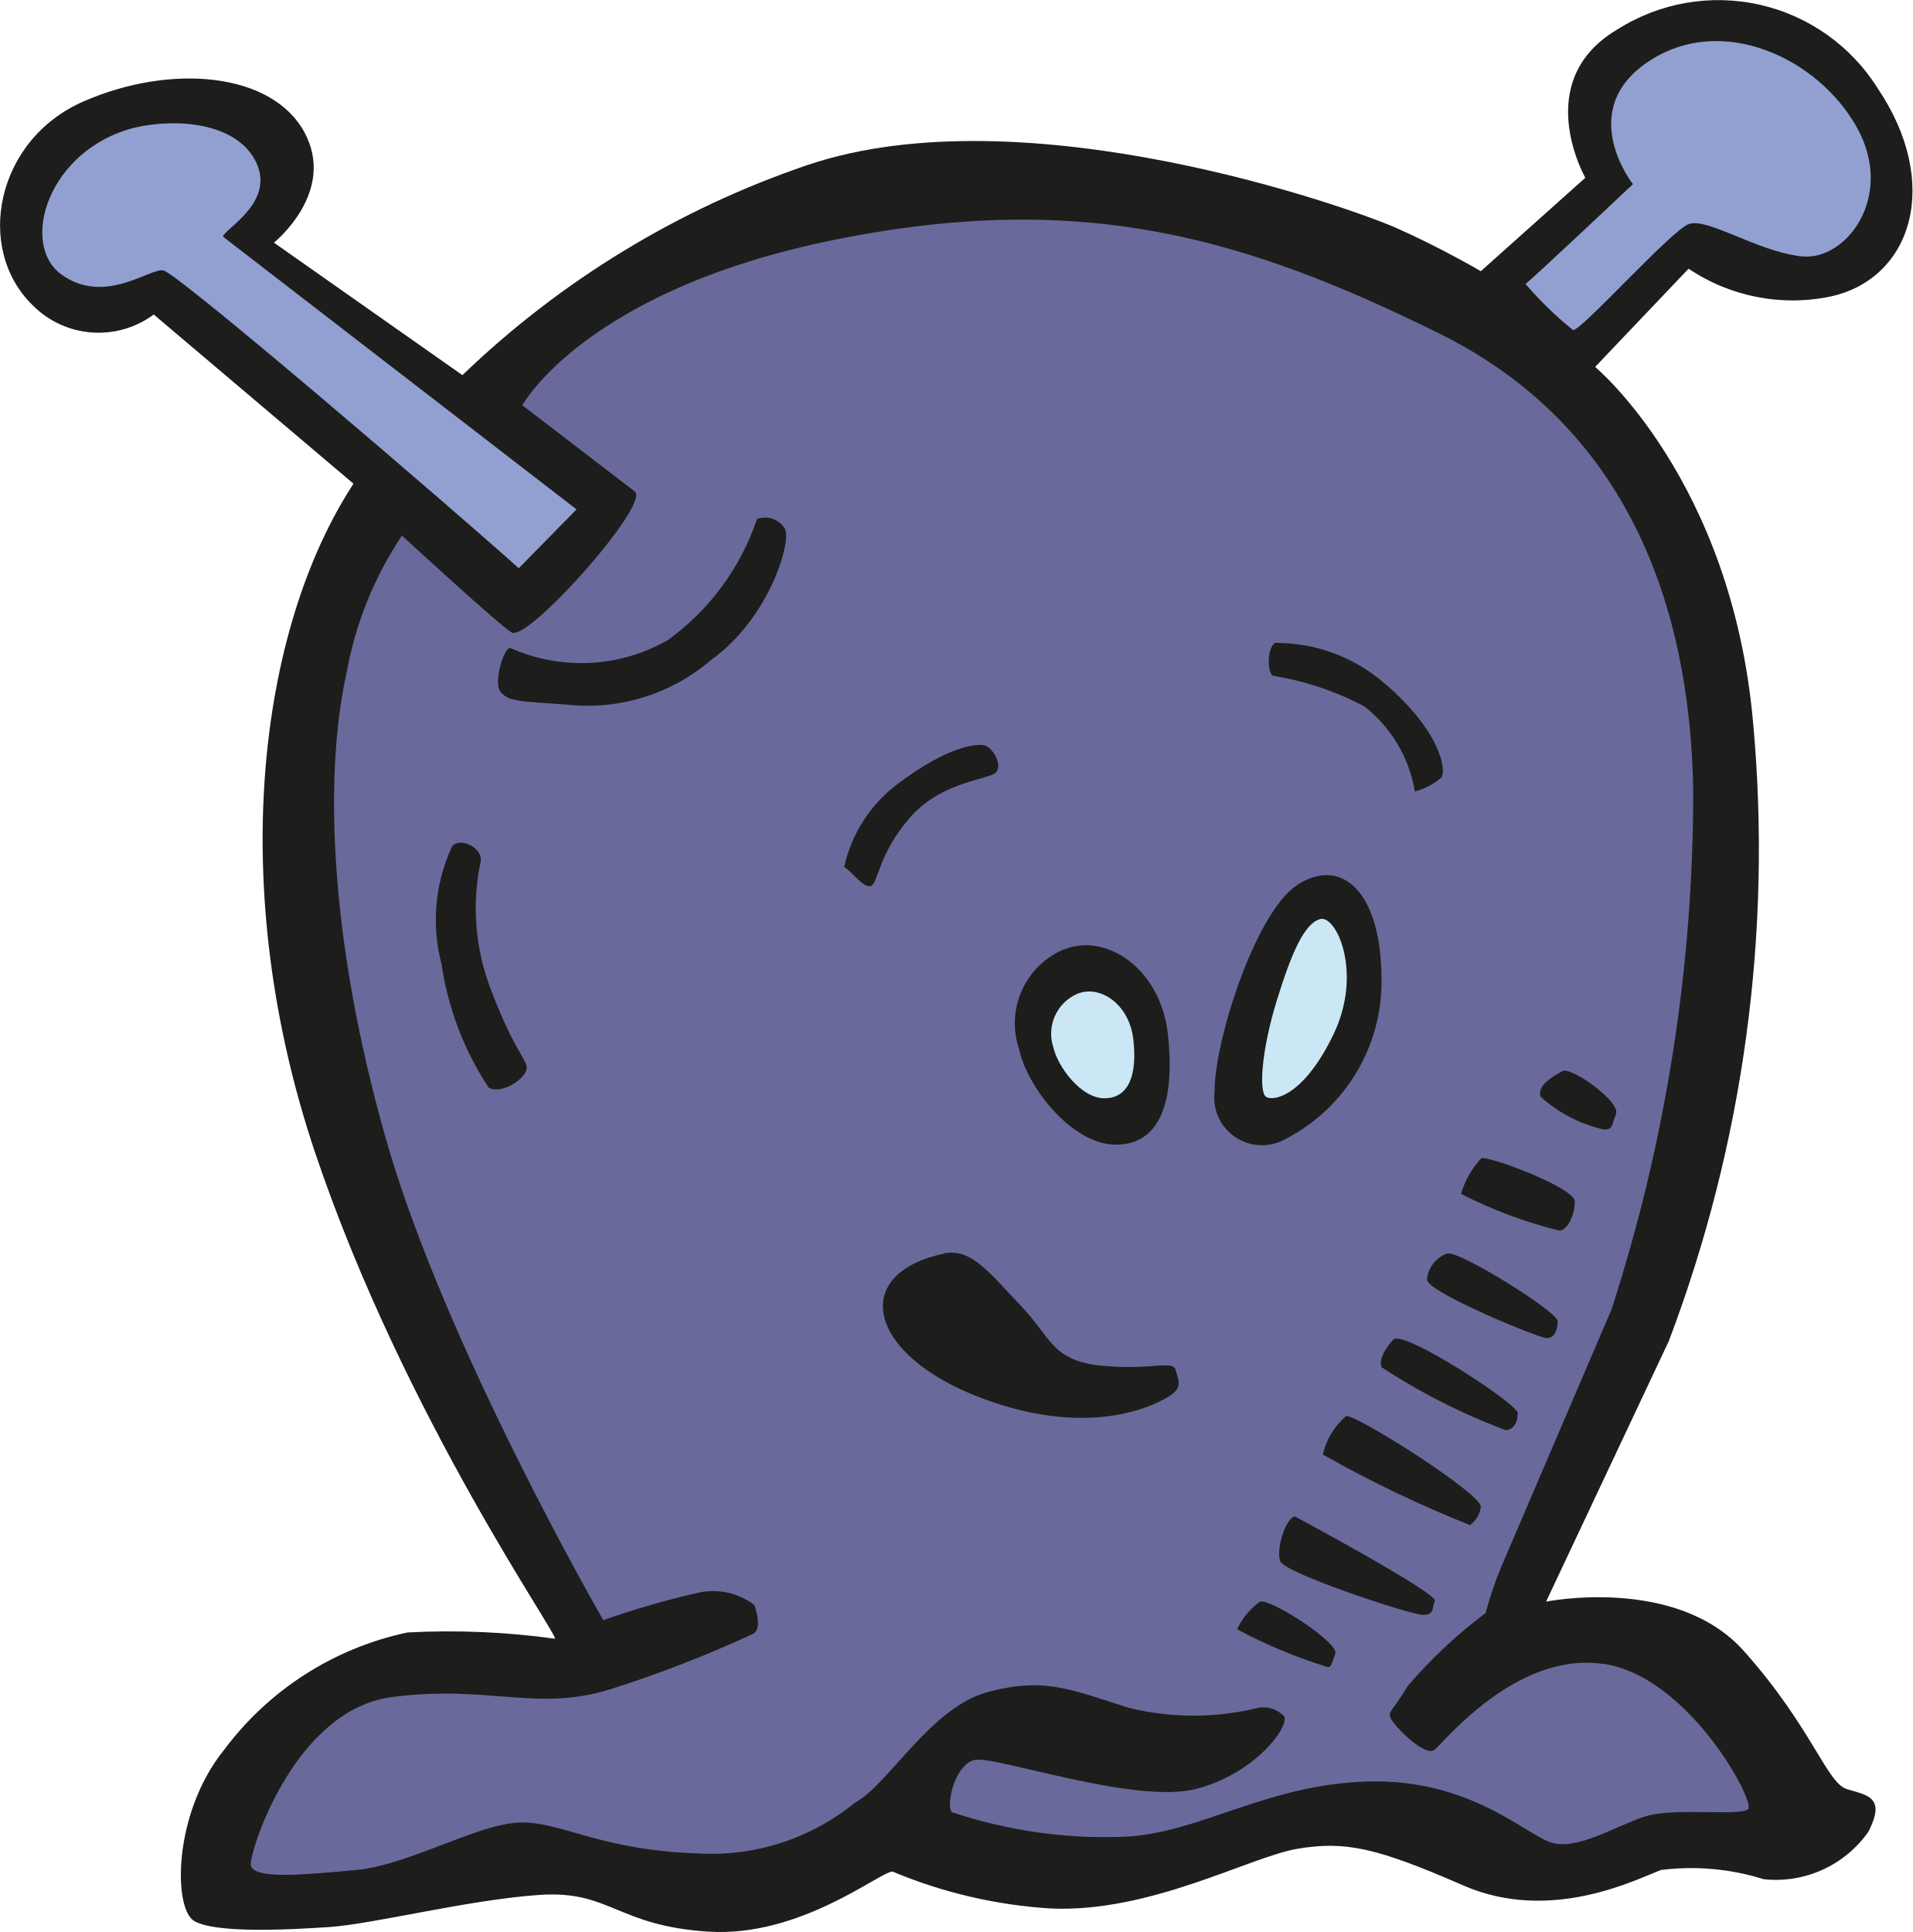
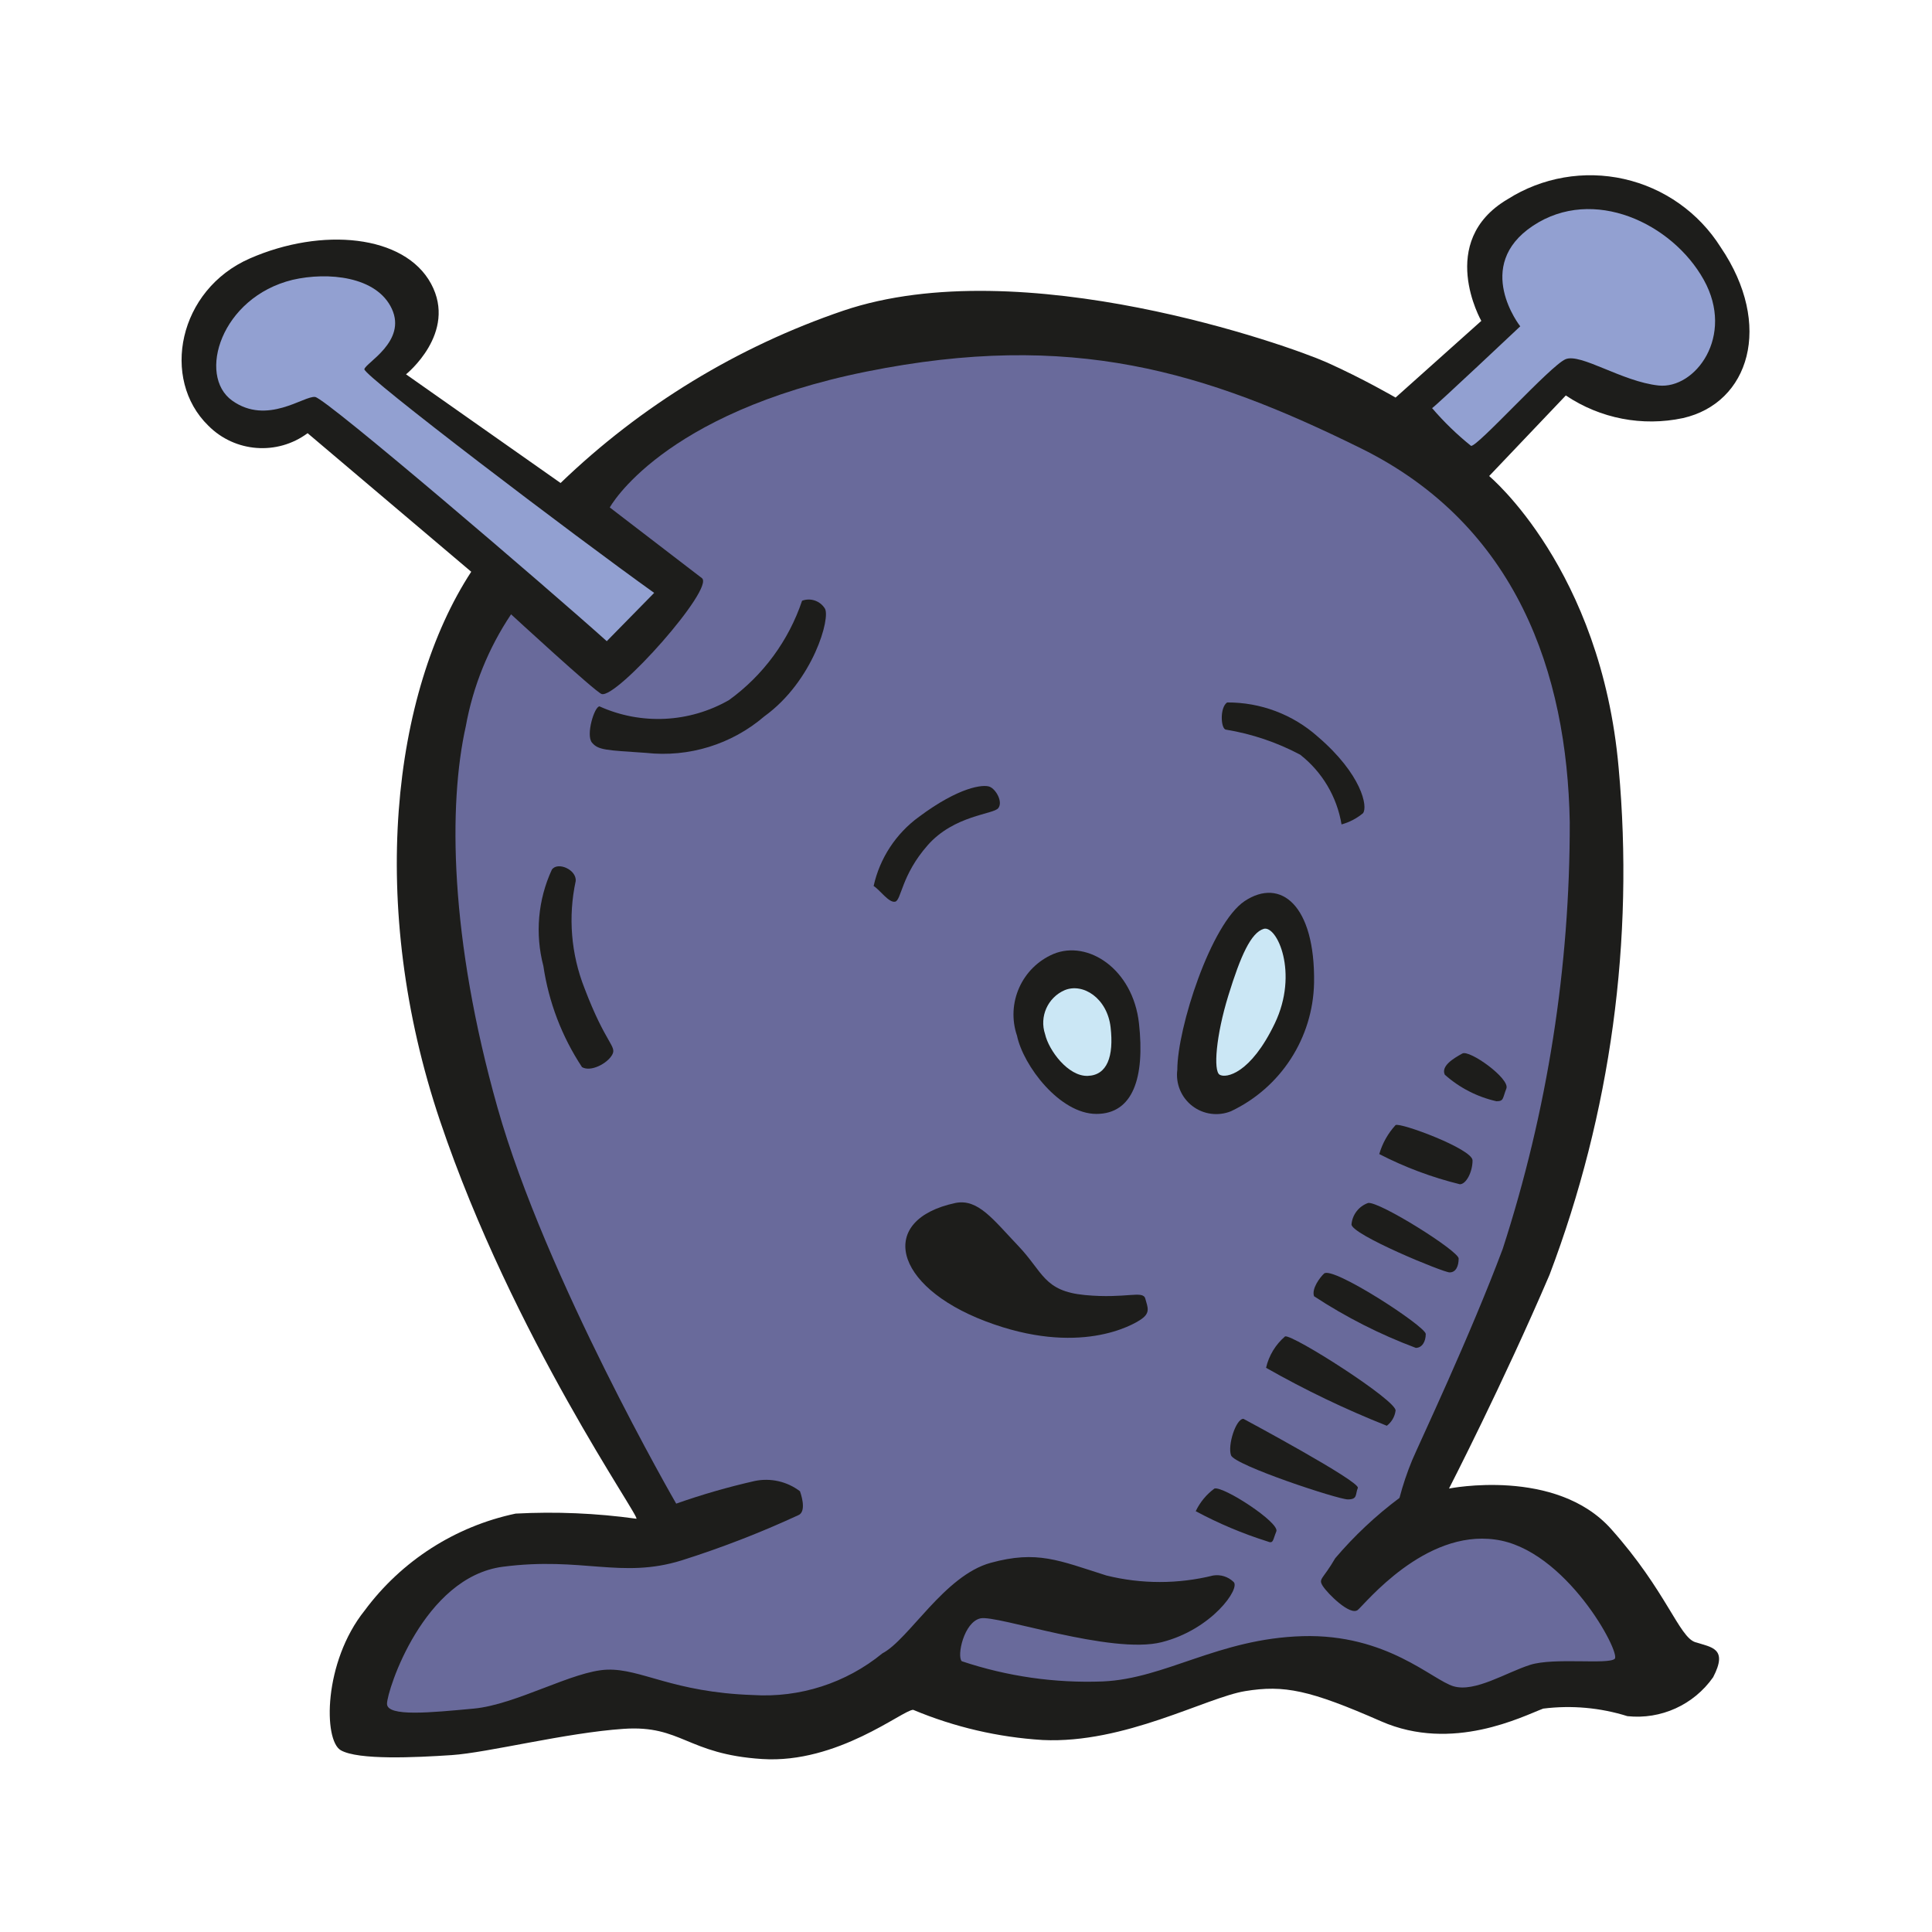
- <svg xmlns="http://www.w3.org/2000/svg" width="134.063" height="135.447" viewBox="0 0 10.725 10.836">
-   <path d="M1.981 2.712L.862 1.764a.52.52 0 0 1-.679-.052C-.143 1.395-.024.784.468.569S1.525.406 1.707.742s-.171.619-.171.619l1.057.743A5.206 5.206 0 0 1 4.527.926c1.222-.413 3.054.242 3.304.353s.473.242.473.242l.586-.524s-.31-.543.18-.832a1.055 1.055 0 0 1 1.458.328c.361.533.196 1.066-.258 1.169a1.045 1.045 0 0 1-.801-.155l-.524.551s.766.636.886 1.997a7.781 7.781 0 0 1-.473 3.467L8.67 8.983s.731-.147 1.109.277.465.739.576.774.225.041.122.24a.634.634 0 0 1-.586.266 1.361 1.361 0 0 0-.576-.052c-.138.052-.619.301-1.109.087s-.663-.25-.929-.206-.826.361-1.386.335a2.724 2.724 0 0 1-.886-.207c-.07 0-.516.37-1.032.337s-.551-.233-.948-.206-.929.163-1.177.18-.638.035-.758-.033-.12-.603.163-.956a1.73 1.73 0 0 1 1.032-.663 4.336 4.336 0 0 1 .826.035c.035 0-.842-1.239-1.342-2.72s-.326-2.932.213-3.758z" fill="#1d1d1b" />
-   <path d="M8.986 9.332c-.483-.068-.888.438-.94.481s-.206-.112-.24-.163 0-.043.085-.19a2.684 2.684 0 0 1 .44-.413 1.999 1.999 0 0 1 .087-.258l.619-1.445a9.412 9.412 0 0 0 .458-2.92c-.019-1.016-.361-2.03-1.429-2.556s-1.978-.807-3.382-.524-1.755.929-1.755.929l.63.483c.091.068-.582.826-.686.793-.041-.012-.619-.545-.619-.545a2.022 2.022 0 0 0-.31.766c-.12.535-.112 1.445.217 2.608s1.222 2.709 1.222 2.709a4.799 4.799 0 0 1 .537-.155.382.382 0 0 1 .31.07s.052.136-.01.163a6.75 6.75 0 0 1-.799.31c-.413.128-.679-.027-1.222.043s-.793.847-.793.937.301.06.593.033.679-.258.913-.266.448.155.997.173a1.272 1.272 0 0 0 .886-.285c.182-.095.423-.533.741-.619s.465-.017.791.087a1.52 1.52 0 0 0 .731 0 .163.163 0 0 1 .138.043c.052.041-.147.326-.491.413s-1.125-.188-1.239-.163-.163.258-.128.293a2.711 2.711 0 0 0 .964.138c.43-.019.791-.293 1.367-.31s.886.299 1.032.343.361-.095.524-.147.535 0 .578-.041-.337-.752-.818-.816z" fill="#696a9b" />
-   <path d="M8.554 1.593c.027-.017.603-.56.603-.56s-.326-.413.087-.688.954-.017 1.169.37-.06.75-.31.723-.533-.223-.636-.18-.603.601-.646.593a2.005 2.005 0 0 1-.266-.258z" fill="#92a0d1" />
-   <path d="M2.859 3.633a.975.975 0 0 0 .886-.043 1.381 1.381 0 0 0 .5-.679.13.13 0 0 1 .155.052c.043.06-.078.498-.413.739a1.063 1.063 0 0 1-.809.25c-.275-.019-.326-.019-.37-.07s.017-.248.052-.248zM2.533 4.75c.039-.058.171 0 .163.078a1.268 1.268 0 0 0 .06.731c.147.386.223.396.19.456s-.147.12-.206.085a1.708 1.708 0 0 1-.264-.692.979.979 0 0 1 .058-.659zm2.201.112a.799.799 0 0 1 .31-.473c.277-.206.44-.223.483-.206s.093.103.06.147-.301.047-.483.254-.18.378-.223.386-.103-.081-.147-.107zm2.418-1.256a.923.923 0 0 1 .619.233c.301.258.345.481.31.524a.392.392 0 0 1-.147.076.764.764 0 0 0-.283-.477 1.652 1.652 0 0 0-.508-.171c-.035-.004-.043-.151.008-.186zm-1.187 1.72c.235-.097.543.103.584.475s-.041.619-.291.619-.5-.328-.543-.535a.45.45 0 0 1 .25-.56z" fill="#1d1d1b" />
-   <path d="M6.041 5.574c.126-.052.291.056.314.254s-.023.328-.157.332-.266-.176-.291-.285a.244.244 0 0 1 .134-.301z" fill="#cbe7f5" />
-   <path d="M7.272 4.965c.246-.163.483.027.475.56a.993.993 0 0 1-.568.878.268.268 0 0 1-.368-.283c0-.285.229-.999.46-1.154z" fill="#1d1d1b" />
-   <path d="M7.402 5.155c.091-.027.242.301.076.646s-.335.378-.378.351-.025-.266.06-.541.155-.43.242-.456z" fill="#cbe7f5" />
+ <svg xmlns="http://www.w3.org/2000/svg" width="800px" height="800px" viewBox="0 0 64 64">
+   <path d="m15.61 18.94-5.42-4.59a2.52 2.52 0 0 1 -3.29-.25c-1.58-1.54-1-4.5 1.38-5.54s5.12-.79 6 .84-.83 3-.83 3l5.12 3.6a25.21 25.21 0 0 1 9.37-5.71c5.92-2 14.79 1.17 16 1.71s2.29 1.17 2.29 1.17l2.84-2.54s-1.5-2.63.87-4.03a5.11 5.11 0 0 1 7.06 1.59c1.75 2.58.95 5.16-1.25 5.66a5.06 5.06 0 0 1 -3.88-.75l-2.54 2.67s3.71 3.08 4.29 9.67a37.68 37.68 0 0 1 -2.29 16.79c-1.55 3.62-3.33 7.08-3.33 7.08s3.54-.71 5.37 1.34 2.25 3.58 2.79 3.75 1.09.2.59 1.16a3.07 3.07 0 0 1 -2.84 1.29 6.59 6.59 0 0 0 -2.79-.25c-.67.25-3 1.46-5.37.42s-3.21-1.21-4.5-1-4 1.75-6.71 1.62a13.19 13.19 0 0 1 -4.29-1c-.34 0-2.5 1.79-5 1.63s-2.67-1.13-4.59-1-4.5.79-5.7.87-3.09.17-3.67-.16-.58-2.92.79-4.63a8.38 8.38 0 0 1 5-3.21 21 21 0 0 1 4 .17c.17 0-4.08-6-6.5-13.17s-1.58-14.2 1.03-18.2z" fill="#1d1d1b" />
+   <path d="m49.53 51c-2.34-.33-4.3 2.12-4.55 2.33s-1-.54-1.16-.79 0-.21.41-.92a13 13 0 0 1 2.13-2 9.68 9.68 0 0 1 .42-1.25c.25-.59 1.91-4.09 3-7a45.58 45.58 0 0 0 2.22-14.14c-.09-4.92-1.75-9.83-6.92-12.38s-9.58-3.91-16.38-2.54-8.5 4.5-8.5 4.5l3.05 2.34c.44.33-2.82 4-3.32 3.84-.2-.06-3-2.64-3-2.64a9.79 9.79 0 0 0 -1.5 3.71c-.58 2.59-.54 7 1.05 12.63s5.92 13.12 5.92 13.12a23.24 23.24 0 0 1 2.6-.75 1.85 1.85 0 0 1 1.5.34s.25.66-.05.79a32.69 32.69 0 0 1 -3.87 1.5c-2 .62-3.29-.13-5.92.21s-3.84 4.1-3.84 4.54 1.46.29 2.87.16 3.29-1.25 4.42-1.29 2.17.75 4.83.84a6.16 6.16 0 0 0 4.29-1.38c.88-.46 2.05-2.58 3.59-3s2.25-.08 3.83.42a7.36 7.36 0 0 0 3.54 0 .79.79 0 0 1 .67.21c.25.2-.71 1.58-2.38 2s-5.45-.91-6-.79-.79 1.25-.62 1.42a13.13 13.13 0 0 0 4.67.67c2.08-.09 3.83-1.42 6.62-1.5s4.29 1.45 5 1.66 1.75-.46 2.54-.71 2.59 0 2.8-.2-1.63-3.64-3.96-3.95z" fill="#696a9b" />
+   <path d="m47.44 13.52c.13-.08 2.92-2.71 2.92-2.71s-1.58-2 .42-3.33 4.62-.08 5.66 1.79-.29 3.63-1.5 3.5-2.58-1.08-3.08-.87-2.92 2.91-3.13 2.87a9.71 9.71 0 0 1 -1.29-1.25z" fill="#92a0d1" />
+   <path d="m19.86 23.4a4.72 4.72 0 0 0 4.29-.21 6.69 6.69 0 0 0 2.42-3.29.63.63 0 0 1 .75.25c.21.29-.38 2.41-2 3.58a5.15 5.15 0 0 1 -3.92 1.21c-1.33-.09-1.58-.09-1.79-.34s.08-1.2.25-1.2z" fill="#1d1d1b" />
+   <path d="m18.28 28.81c.19-.28.83 0 .79.38a6.14 6.14 0 0 0 .29 3.54c.71 1.87 1.08 1.92.92 2.21s-.71.58-1 .41a8.27 8.27 0 0 1 -1.28-3.35 4.74 4.74 0 0 1 .28-3.19z" fill="#1d1d1b" />
+   <path d="m28.94 29.35a3.87 3.87 0 0 1 1.5-2.29c1.34-1 2.13-1.08 2.34-1s.45.5.29.71-1.46.23-2.34 1.23-.87 1.83-1.08 1.87-.5-.39-.71-.52z" fill="#1d1d1b" />
+   <path d="m40.65 23.27a4.47 4.47 0 0 1 3 1.13c1.46 1.25 1.67 2.33 1.5 2.54a1.9 1.9 0 0 1 -.71.37 3.7 3.7 0 0 0 -1.37-2.31 8 8 0 0 0 -2.46-.83c-.17-.02-.21-.73.04-.9z" fill="#1d1d1b" />
+   <path d="m34.9 31.6c1.14-.47 2.63.5 2.83 2.3s-.2 3-1.41 3-2.42-1.59-2.63-2.59a2.18 2.18 0 0 1 1.21-2.71z" fill="#1d1d1b" />
+   <path d="m35.27 32.8c.61-.25 1.41.27 1.52 1.23s-.11 1.59-.76 1.61-1.29-.85-1.41-1.38a1.18 1.18 0 0 1 .65-1.46z" fill="#cbe7f5" />
+   <path d="m41.23 29.85c1.19-.79 2.34.13 2.3 2.71a4.81 4.81 0 0 1 -2.75 4.25 1.3 1.3 0 0 1 -1.78-1.37c0-1.38 1.11-4.84 2.23-5.59z" fill="#1d1d1b" />
+   <path d="m41.86 30.77c.44-.13 1.17 1.46.37 3.13s-1.62 1.83-1.83 1.7-.12-1.29.29-2.62.75-2.08 1.17-2.21z" fill="#cbe7f5" />
  <g fill="#1d1d1b">
-     <path d="M5.294 7.03c.155-.031.258.114.43.293s.173.31.456.337.396-.035.413.025.035.095-.025.138-.432.258-1.068.017-.739-.696-.206-.809zm3.467-1.022c.047-.029.328.171.301.24s-.017.087-.068.087a.79.79 0 0 1-.353-.182c-.027-.06.06-.112.12-.145z" />
-     <path d="M8.304 6.497c.029-.021.527.163.527.242s-.043.163-.087.163c-.191-.047-.376-.116-.551-.206a.5.5 0 0 1 .112-.198zm-.188.533c.076-.012.619.328.619.38s-.019.095-.062.095-.671-.258-.671-.328c.006-.067.05-.124.114-.147zm-.301.483c.056-.056.696.361.696.413s-.025.095-.068.095a3.51 3.51 0 0 1-.696-.353c-.019-.052.041-.13.068-.155zm-.267.43c.05-.017.766.44.756.508-.005.041-.027.078-.06.103a6.66 6.66 0 0 1-.826-.396.4.4 0 0 1 .13-.215zm-.285.563s.801.43.783.473 0 .078-.068.078-.774-.233-.799-.301.033-.25.085-.25zm-.198.477c.06-.019.448.233.423.293s-.019.087-.062.068a2.84 2.84 0 0 1-.489-.206.41.41 0 0 1 .128-.155z" />
+     <path d="m31.65 39.85c.75-.15 1.25.55 2.08 1.42s.84 1.5 2.21 1.63 1.92-.17 2 .12.17.46-.12.67-2.09 1.25-5.17.08-3.58-3.37-1-3.92z" />
+     <path d="m48.44 34.9c.23-.14 1.59.83 1.46 1.16s-.08.42-.33.42a3.84 3.84 0 0 1 -1.71-.88c-.13-.29.29-.54.58-.7z" />
+     <path d="m46.23 37.27c.14-.1 2.55.79 2.55 1.17s-.21.79-.42.79a12.17 12.17 0 0 1 -2.67-1 2.42 2.42 0 0 1 .54-.96z" />
+     <path d="m45.32 39.85c.37-.06 3 1.59 3 1.84s-.09.46-.3.46-3.25-1.25-3.25-1.59a.83.83 0 0 1 .55-.71z" />
+     <path d="m43.86 42.19c.27-.27 3.37 1.75 3.37 2s-.12.46-.33.46a17 17 0 0 1 -3.37-1.71c-.09-.25.2-.63.33-.75z" />
+     <path d="m42.57 44.27c.24-.08 3.71 2.13 3.66 2.46a.75.75 0 0 1 -.29.5 31.8 31.8 0 0 1 -4-1.92 1.94 1.94 0 0 1 .63-1.04z" />
+     <path d="m41.19 47s3.88 2.08 3.79 2.29 0 .38-.33.38-3.75-1.13-3.87-1.46.16-1.21.41-1.21z" />
+     <path d="m40.23 49.31c.29-.09 2.17 1.13 2.05 1.42s-.09.42-.3.33a13.75 13.75 0 0 1 -2.37-1 2 2 0 0 1 .62-.75z" />
  </g>
-   <path d="M3.233 2.857L1.25 1.327c.008-.043.291-.19.188-.413S1.001.66.759.715c-.489.12-.653.655-.413.826s.491-.035.568-.025S2.52 2.838 2.909 3.187z" fill="#92a0d1" />
+   <path d="m21.67 19.64c-2.59-1.85-9.64-7.2-9.6-7.41s1.41-.92.91-2-2.12-1.23-3.29-.96c-2.37.58-3.16 3.17-2 4s2.38-.17 2.75-.12 7.78 6.4 9.66 8.09z" fill="#92a0d1" />
</svg>
